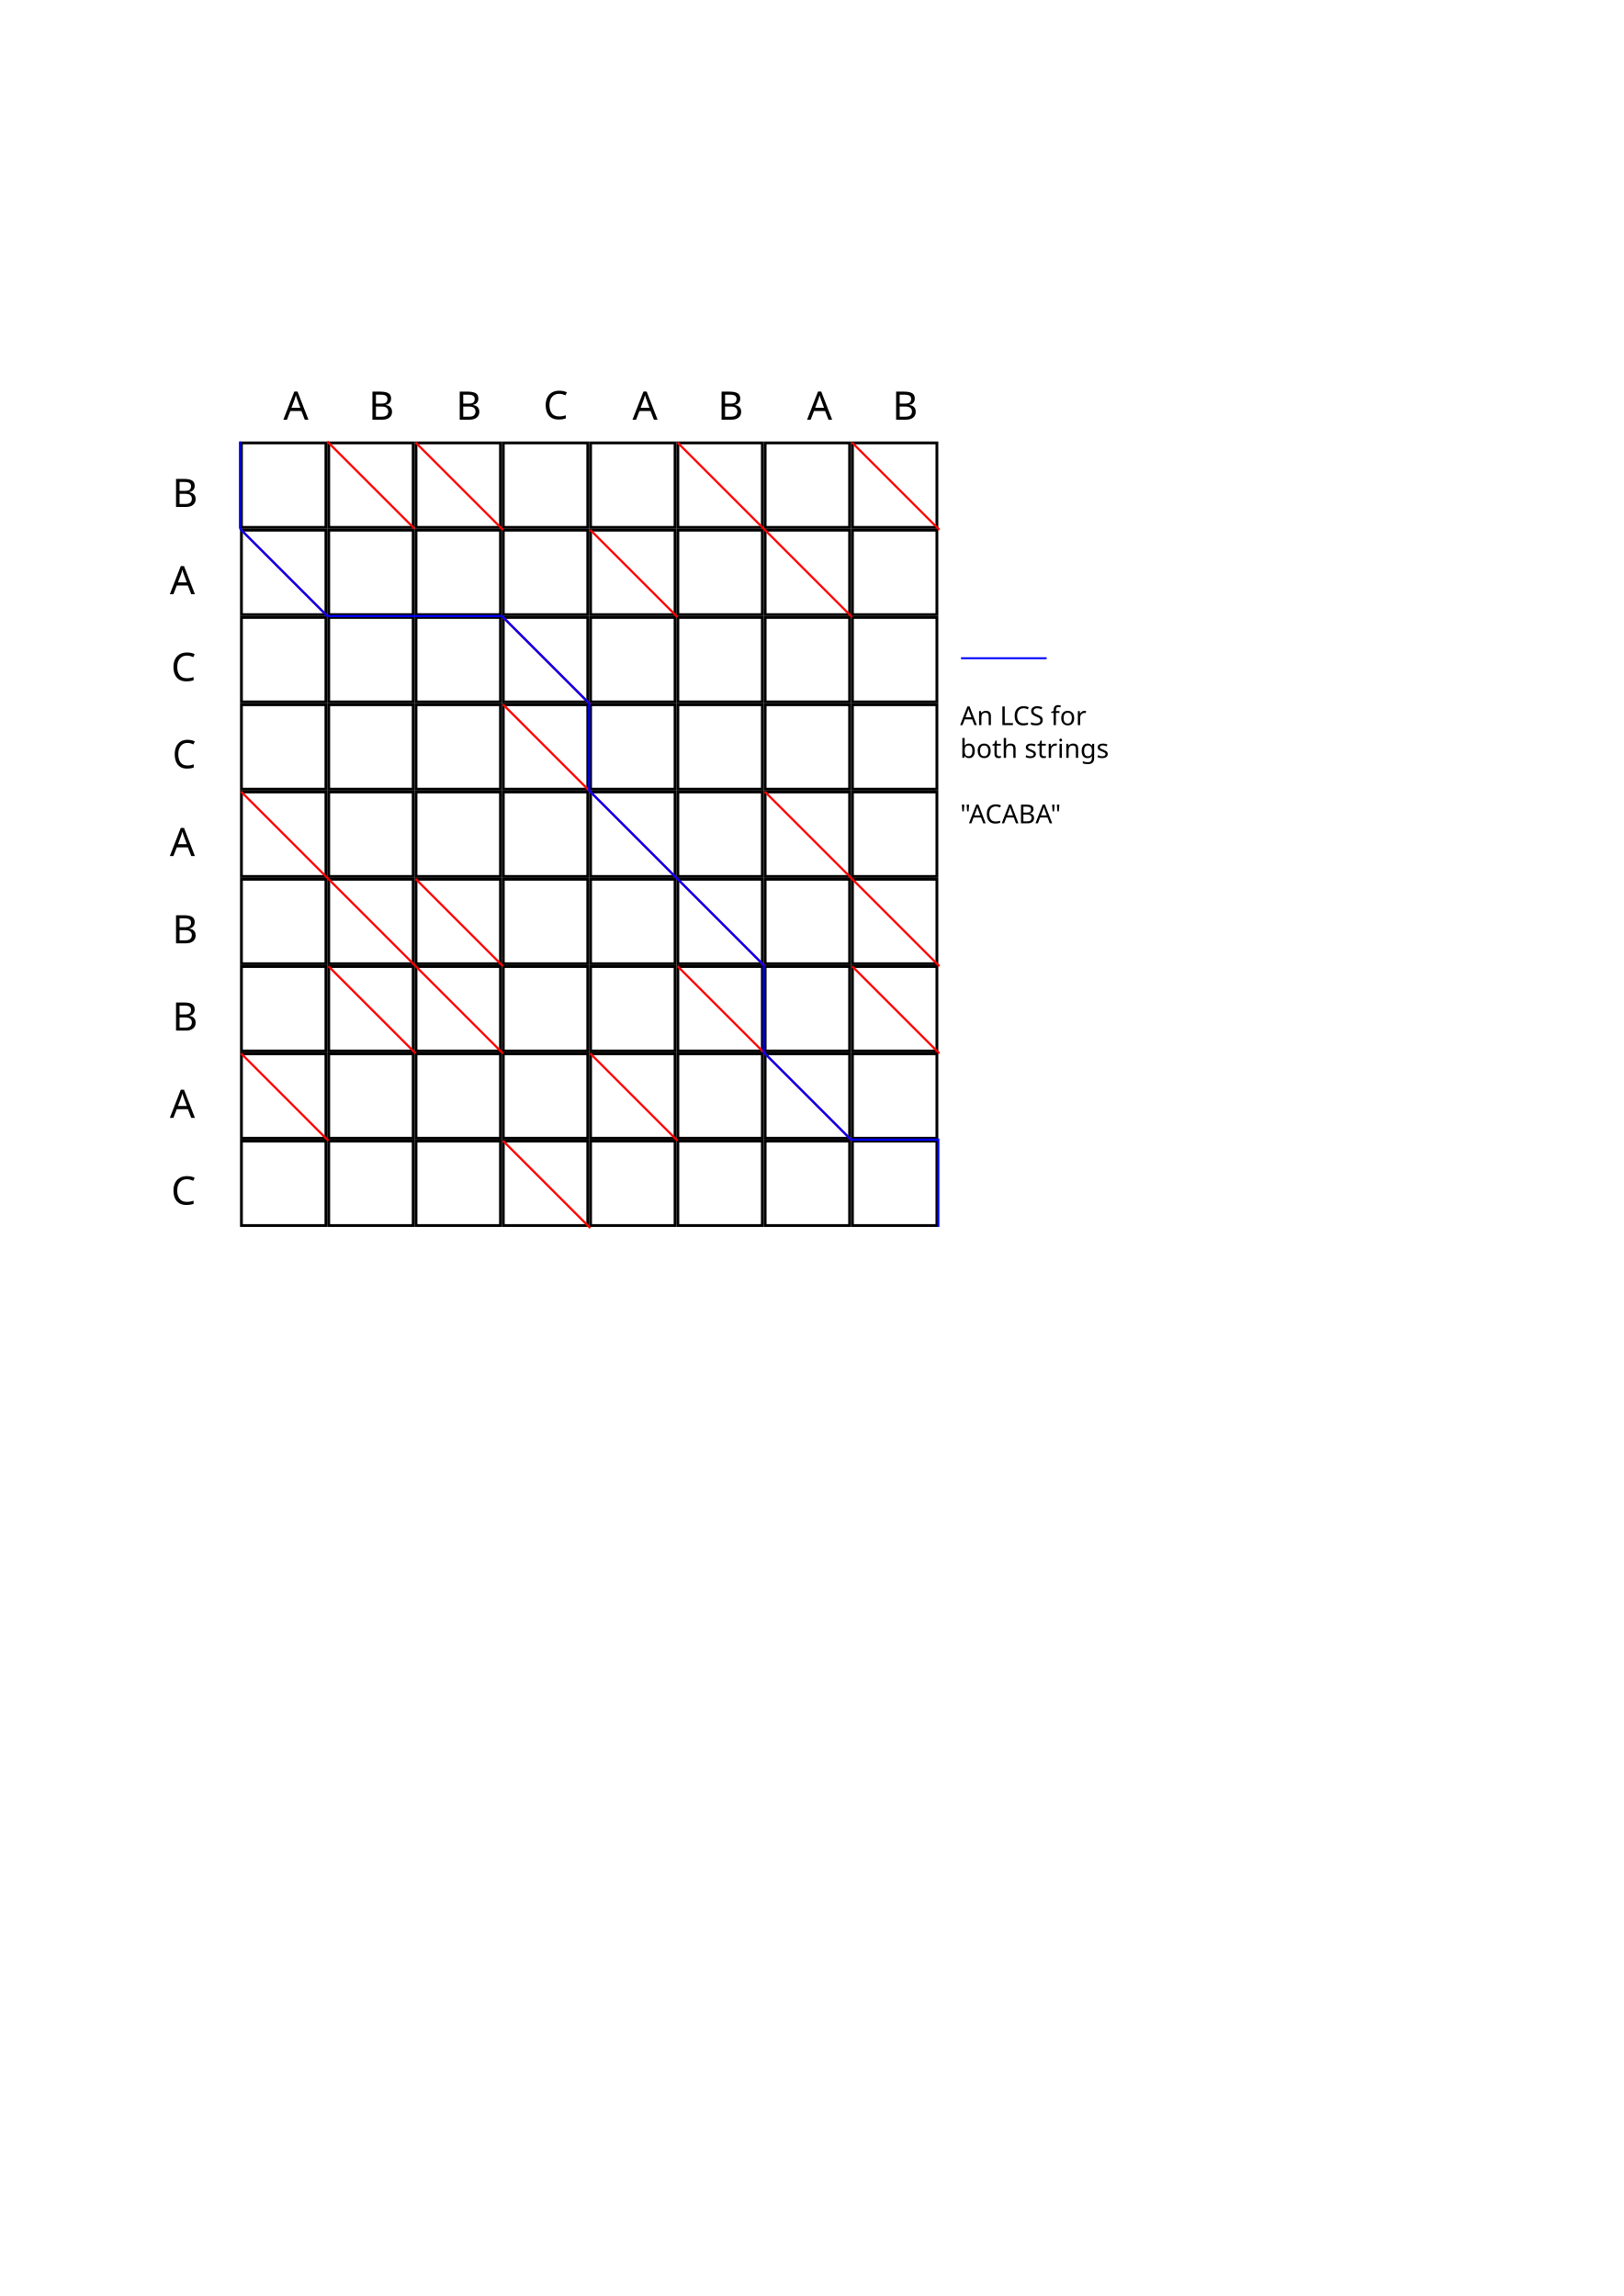
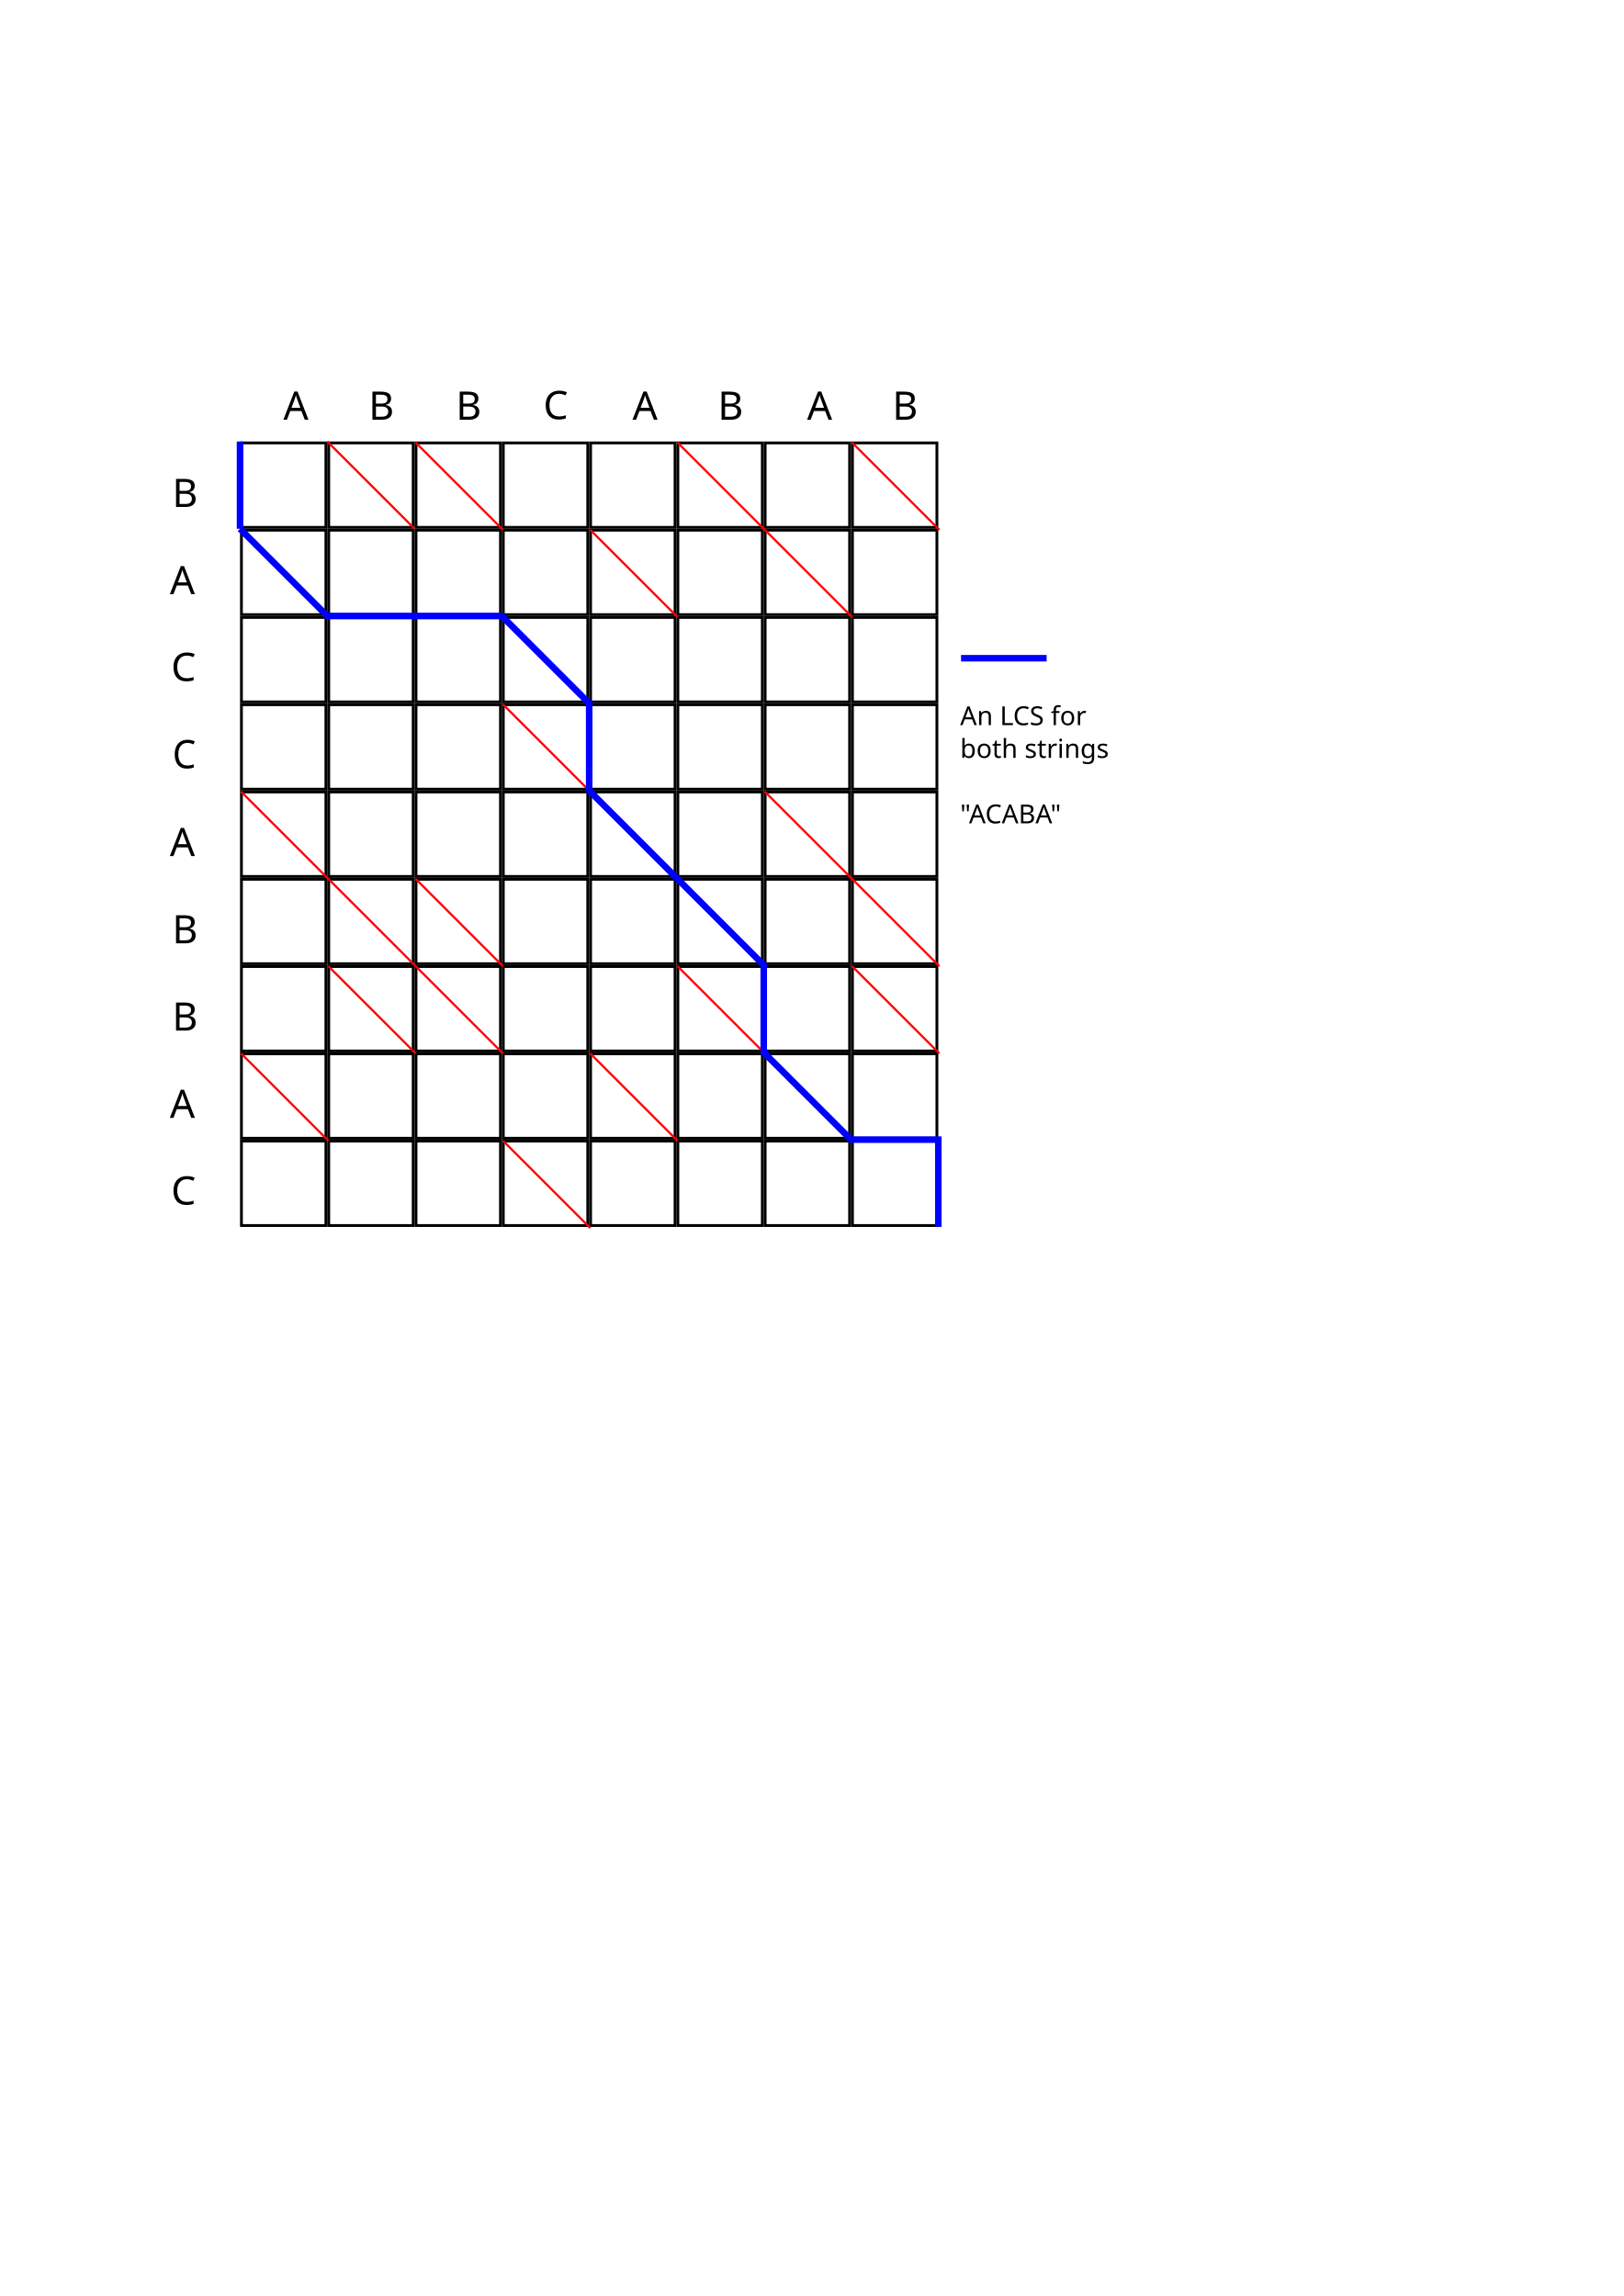
<svg xmlns="http://www.w3.org/2000/svg" width="744.094" height="1052.362" id="svg2" version="1.1">
  <defs id="defs4" />
  <g id="layer1">
    <rect style="fill:none;stroke:#000000;stroke-width:1.29;stroke-miterlimit:4;stroke-opacity:1;stroke-dasharray:none;stroke-dashoffset:0" id="rect2987" width="38.71" height="38.71" x="110.645" y="203.007" />
    <rect style="fill:none;stroke:#000000;stroke-width:1.29;stroke-miterlimit:4;stroke-opacity:1;stroke-dasharray:none;stroke-dashoffset:0" id="rect2987-3" width="38.71" height="38.71" x="110.645" y="243.007" />
    <rect style="fill:none;stroke:#000000;stroke-width:1.29;stroke-miterlimit:4;stroke-opacity:1;stroke-dasharray:none;stroke-dashoffset:0" id="rect2987-7" width="38.71" height="38.71" x="150.645" y="203.007" />
    <rect style="fill:none;stroke:#000000;stroke-width:1.29;stroke-miterlimit:4;stroke-opacity:1;stroke-dasharray:none;stroke-dashoffset:0" id="rect2987-9" width="38.71" height="38.71" x="150.645" y="243.007" />
    <rect style="fill:none;stroke:#000000;stroke-width:1.29;stroke-miterlimit:4;stroke-opacity:1;stroke-dasharray:none;stroke-dashoffset:0" id="rect2987-39" width="38.71" height="38.71" x="190.645" y="203.007" />
    <rect style="fill:none;stroke:#000000;stroke-width:1.29;stroke-miterlimit:4;stroke-opacity:1;stroke-dasharray:none;stroke-dashoffset:0" id="rect2987-4" width="38.71" height="38.71" x="190.645" y="243.007" />
    <rect style="fill:none;stroke:#000000;stroke-width:1.29;stroke-miterlimit:4;stroke-opacity:1;stroke-dasharray:none;stroke-dashoffset:0" id="rect2987-0" width="38.71" height="38.71" x="230.645" y="243.007" />
    <rect style="fill:none;stroke:#000000;stroke-width:1.29;stroke-miterlimit:4;stroke-opacity:1;stroke-dasharray:none;stroke-dashoffset:0" id="rect2987-8" width="38.71" height="38.71" x="230.645" y="203.007" />
    <rect style="fill:none;stroke:#000000;stroke-width:1.29;stroke-miterlimit:4;stroke-opacity:1;stroke-dasharray:none;stroke-dashoffset:0" id="rect2987-05" width="38.71" height="38.71" x="110.645" y="283.007" />
    <rect style="fill:none;stroke:#000000;stroke-width:1.29;stroke-miterlimit:4;stroke-opacity:1;stroke-dasharray:none;stroke-dashoffset:0" id="rect2987-3-8" width="38.71" height="38.71" x="110.645" y="323.007" />
    <rect style="fill:none;stroke:#000000;stroke-width:1.29;stroke-miterlimit:4;stroke-opacity:1;stroke-dasharray:none;stroke-dashoffset:0" id="rect2987-7-0" width="38.71" height="38.71" x="150.645" y="283.007" />
    <rect style="fill:none;stroke:#000000;stroke-width:1.29;stroke-miterlimit:4;stroke-opacity:1;stroke-dasharray:none;stroke-dashoffset:0" id="rect2987-9-2" width="38.71" height="38.71" x="150.645" y="323.007" />
    <rect style="fill:none;stroke:#000000;stroke-width:1.29;stroke-miterlimit:4;stroke-opacity:1;stroke-dasharray:none;stroke-dashoffset:0" id="rect2987-39-6" width="38.71" height="38.71" x="190.645" y="283.007" />
    <rect style="fill:none;stroke:#000000;stroke-width:1.29;stroke-miterlimit:4;stroke-opacity:1;stroke-dasharray:none;stroke-dashoffset:0" id="rect2987-4-4" width="38.71" height="38.71" x="190.645" y="323.007" />
    <rect style="fill:none;stroke:#000000;stroke-width:1.29;stroke-miterlimit:4;stroke-opacity:1;stroke-dasharray:none;stroke-dashoffset:0" id="rect2987-0-3" width="38.71" height="38.71" x="230.645" y="323.007" />
    <rect style="fill:none;stroke:#000000;stroke-width:1.29;stroke-miterlimit:4;stroke-opacity:1;stroke-dasharray:none;stroke-dashoffset:0" id="rect2987-8-5" width="38.71" height="38.71" x="230.645" y="283.007" />
    <rect style="fill:none;stroke:#000000;stroke-width:1.29;stroke-miterlimit:4;stroke-opacity:1;stroke-dasharray:none;stroke-dashoffset:0" id="rect2987-91" width="38.71" height="38.71" x="270.645" y="203.007" />
    <rect style="fill:none;stroke:#000000;stroke-width:1.29;stroke-miterlimit:4;stroke-opacity:1;stroke-dasharray:none;stroke-dashoffset:0" id="rect2987-3-1" width="38.71" height="38.71" x="270.645" y="243.007" />
    <rect style="fill:none;stroke:#000000;stroke-width:1.29;stroke-miterlimit:4;stroke-opacity:1;stroke-dasharray:none;stroke-dashoffset:0" id="rect2987-7-9" width="38.71" height="38.71" x="310.645" y="203.007" />
    <rect style="fill:none;stroke:#000000;stroke-width:1.29;stroke-miterlimit:4;stroke-opacity:1;stroke-dasharray:none;stroke-dashoffset:0" id="rect2987-9-7" width="38.71" height="38.71" x="310.645" y="243.007" />
    <rect style="fill:none;stroke:#000000;stroke-width:1.29;stroke-miterlimit:4;stroke-opacity:1;stroke-dasharray:none;stroke-dashoffset:0" id="rect2987-39-9" width="38.71" height="38.71" x="350.645" y="203.007" />
    <rect style="fill:none;stroke:#000000;stroke-width:1.29;stroke-miterlimit:4;stroke-opacity:1;stroke-dasharray:none;stroke-dashoffset:0" id="rect2987-4-40" width="38.71" height="38.71" x="350.645" y="243.007" />
    <rect style="fill:none;stroke:#000000;stroke-width:1.29;stroke-miterlimit:4;stroke-opacity:1;stroke-dasharray:none;stroke-dashoffset:0" id="rect2987-0-2" width="38.71" height="38.71" x="390.645" y="243.007" />
    <rect style="fill:none;stroke:#000000;stroke-width:1.29;stroke-miterlimit:4;stroke-opacity:1;stroke-dasharray:none;stroke-dashoffset:0" id="rect2987-8-4" width="38.71" height="38.71" x="390.645" y="203.007" />
    <rect style="fill:none;stroke:#000000;stroke-width:1.29;stroke-miterlimit:4;stroke-opacity:1;stroke-dasharray:none;stroke-dashoffset:0" id="rect2987-6" width="38.71" height="38.71" x="270.645" y="283.007" />
    <rect style="fill:none;stroke:#000000;stroke-width:1.29;stroke-miterlimit:4;stroke-opacity:1;stroke-dasharray:none;stroke-dashoffset:0" id="rect2987-3-2" width="38.71" height="38.71" x="270.645" y="323.007" />
    <rect style="fill:none;stroke:#000000;stroke-width:1.29;stroke-miterlimit:4;stroke-opacity:1;stroke-dasharray:none;stroke-dashoffset:0" id="rect2987-7-2" width="38.71" height="38.71" x="310.645" y="283.007" />
    <rect style="fill:none;stroke:#000000;stroke-width:1.29;stroke-miterlimit:4;stroke-opacity:1;stroke-dasharray:none;stroke-dashoffset:0" id="rect2987-9-77" width="38.71" height="38.71" x="310.645" y="323.007" />
    <rect style="fill:none;stroke:#000000;stroke-width:1.29;stroke-miterlimit:4;stroke-opacity:1;stroke-dasharray:none;stroke-dashoffset:0" id="rect2987-39-97" width="38.71" height="38.71" x="350.645" y="283.007" />
    <rect style="fill:none;stroke:#000000;stroke-width:1.29;stroke-miterlimit:4;stroke-opacity:1;stroke-dasharray:none;stroke-dashoffset:0" id="rect2987-4-2" width="38.71" height="38.71" x="350.645" y="323.007" />
    <rect style="fill:none;stroke:#000000;stroke-width:1.29;stroke-miterlimit:4;stroke-opacity:1;stroke-dasharray:none;stroke-dashoffset:0" id="rect2987-0-0" width="38.71" height="38.71" x="390.645" y="323.007" />
    <rect style="fill:none;stroke:#000000;stroke-width:1.29;stroke-miterlimit:4;stroke-opacity:1;stroke-dasharray:none;stroke-dashoffset:0" id="rect2987-8-3" width="38.71" height="38.71" x="390.645" y="283.007" />
    <rect style="fill:none;stroke:#000000;stroke-width:1.29;stroke-miterlimit:4;stroke-opacity:1;stroke-dasharray:none;stroke-dashoffset:0" id="rect2987-31" width="38.71" height="38.71" x="110.645" y="363.007" />
    <rect style="fill:none;stroke:#000000;stroke-width:1.29;stroke-miterlimit:4;stroke-opacity:1;stroke-dasharray:none;stroke-dashoffset:0" id="rect2987-3-4" width="38.71" height="38.71" x="110.645" y="403.007" />
    <rect style="fill:none;stroke:#000000;stroke-width:1.29;stroke-miterlimit:4;stroke-opacity:1;stroke-dasharray:none;stroke-dashoffset:0" id="rect2987-7-01" width="38.71" height="38.71" x="150.645" y="363.007" />
    <rect style="fill:none;stroke:#000000;stroke-width:1.29;stroke-miterlimit:4;stroke-opacity:1;stroke-dasharray:none;stroke-dashoffset:0" id="rect2987-9-6" width="38.71" height="38.71" x="150.645" y="403.007" />
    <rect style="fill:none;stroke:#000000;stroke-width:1.29;stroke-miterlimit:4;stroke-opacity:1;stroke-dasharray:none;stroke-dashoffset:0" id="rect2987-39-2" width="38.71" height="38.71" x="190.645" y="363.007" />
    <rect style="fill:none;stroke:#000000;stroke-width:1.29;stroke-miterlimit:4;stroke-opacity:1;stroke-dasharray:none;stroke-dashoffset:0" id="rect2987-4-7" width="38.71" height="38.71" x="190.645" y="403.007" />
    <rect style="fill:none;stroke:#000000;stroke-width:1.29;stroke-miterlimit:4;stroke-opacity:1;stroke-dasharray:none;stroke-dashoffset:0" id="rect2987-0-37" width="38.71" height="38.71" x="230.645" y="403.007" />
    <rect style="fill:none;stroke:#000000;stroke-width:1.29;stroke-miterlimit:4;stroke-opacity:1;stroke-dasharray:none;stroke-dashoffset:0" id="rect2987-8-2" width="38.71" height="38.71" x="230.645" y="363.007" />
    <rect style="fill:none;stroke:#000000;stroke-width:1.29;stroke-miterlimit:4;stroke-opacity:1;stroke-dasharray:none;stroke-dashoffset:0" id="rect2987-05-4" width="38.71" height="38.71" x="110.645" y="443.007" />
    <rect style="fill:none;stroke:#000000;stroke-width:1.29;stroke-miterlimit:4;stroke-opacity:1;stroke-dasharray:none;stroke-dashoffset:0" id="rect2987-3-8-9" width="38.71" height="38.71" x="110.645" y="483.007" />
    <rect style="fill:none;stroke:#000000;stroke-width:1.29;stroke-miterlimit:4;stroke-opacity:1;stroke-dasharray:none;stroke-dashoffset:0" id="rect2987-7-0-6" width="38.71" height="38.71" x="150.645" y="443.007" />
    <rect style="fill:none;stroke:#000000;stroke-width:1.29;stroke-miterlimit:4;stroke-opacity:1;stroke-dasharray:none;stroke-dashoffset:0" id="rect2987-9-2-4" width="38.71" height="38.71" x="150.645" y="483.007" />
    <rect style="fill:none;stroke:#000000;stroke-width:1.29;stroke-miterlimit:4;stroke-opacity:1;stroke-dasharray:none;stroke-dashoffset:0" id="rect2987-39-6-8" width="38.71" height="38.71" x="190.645" y="443.007" />
    <rect style="fill:none;stroke:#000000;stroke-width:1.29;stroke-miterlimit:4;stroke-opacity:1;stroke-dasharray:none;stroke-dashoffset:0" id="rect2987-4-4-7" width="38.71" height="38.71" x="190.645" y="483.007" />
    <rect style="fill:none;stroke:#000000;stroke-width:1.29;stroke-miterlimit:4;stroke-opacity:1;stroke-dasharray:none;stroke-dashoffset:0" id="rect2987-0-3-0" width="38.71" height="38.71" x="230.645" y="483.007" />
    <rect style="fill:none;stroke:#000000;stroke-width:1.29;stroke-miterlimit:4;stroke-opacity:1;stroke-dasharray:none;stroke-dashoffset:0" id="rect2987-8-5-0" width="38.71" height="38.71" x="230.645" y="443.007" />
    <rect style="fill:none;stroke:#000000;stroke-width:1.29;stroke-miterlimit:4;stroke-opacity:1;stroke-dasharray:none;stroke-dashoffset:0" id="rect2987-91-9" width="38.71" height="38.71" x="270.645" y="363.007" />
    <rect style="fill:none;stroke:#000000;stroke-width:1.29;stroke-miterlimit:4;stroke-opacity:1;stroke-dasharray:none;stroke-dashoffset:0" id="rect2987-3-1-7" width="38.71" height="38.71" x="270.645" y="403.007" />
    <rect style="fill:none;stroke:#000000;stroke-width:1.29;stroke-miterlimit:4;stroke-opacity:1;stroke-dasharray:none;stroke-dashoffset:0" id="rect2987-7-9-6" width="38.71" height="38.71" x="310.645" y="363.007" />
    <rect style="fill:none;stroke:#000000;stroke-width:1.29;stroke-miterlimit:4;stroke-opacity:1;stroke-dasharray:none;stroke-dashoffset:0" id="rect2987-9-7-1" width="38.71" height="38.71" x="310.645" y="403.007" />
    <rect style="fill:none;stroke:#000000;stroke-width:1.29;stroke-miterlimit:4;stroke-opacity:1;stroke-dasharray:none;stroke-dashoffset:0" id="rect2987-39-9-9" width="38.71" height="38.71" x="350.645" y="363.007" />
    <rect style="fill:none;stroke:#000000;stroke-width:1.29;stroke-miterlimit:4;stroke-opacity:1;stroke-dasharray:none;stroke-dashoffset:0" id="rect2987-4-40-4" width="38.71" height="38.71" x="350.645" y="403.007" />
    <rect style="fill:none;stroke:#000000;stroke-width:1.29;stroke-miterlimit:4;stroke-opacity:1;stroke-dasharray:none;stroke-dashoffset:0" id="rect2987-0-2-9" width="38.71" height="38.71" x="390.645" y="403.007" />
    <rect style="fill:none;stroke:#000000;stroke-width:1.29;stroke-miterlimit:4;stroke-opacity:1;stroke-dasharray:none;stroke-dashoffset:0" id="rect2987-8-4-0" width="38.71" height="38.71" x="390.645" y="363.007" />
    <rect style="fill:none;stroke:#000000;stroke-width:1.29;stroke-miterlimit:4;stroke-opacity:1;stroke-dasharray:none;stroke-dashoffset:0" id="rect2987-6-3" width="38.71" height="38.71" x="270.645" y="443.007" />
    <rect style="fill:none;stroke:#000000;stroke-width:1.29;stroke-miterlimit:4;stroke-opacity:1;stroke-dasharray:none;stroke-dashoffset:0" id="rect2987-3-2-1" width="38.71" height="38.71" x="270.645" y="483.007" />
    <rect style="fill:none;stroke:#000000;stroke-width:1.29;stroke-miterlimit:4;stroke-opacity:1;stroke-dasharray:none;stroke-dashoffset:0" id="rect2987-7-2-3" width="38.71" height="38.71" x="310.645" y="443.007" />
    <rect style="fill:none;stroke:#000000;stroke-width:1.29;stroke-miterlimit:4;stroke-opacity:1;stroke-dasharray:none;stroke-dashoffset:0" id="rect2987-9-77-6" width="38.71" height="38.71" x="310.645" y="483.007" />
    <rect style="fill:none;stroke:#000000;stroke-width:1.29;stroke-miterlimit:4;stroke-opacity:1;stroke-dasharray:none;stroke-dashoffset:0" id="rect2987-39-97-6" width="38.71" height="38.71" x="350.645" y="443.007" />
    <rect style="fill:none;stroke:#000000;stroke-width:1.29;stroke-miterlimit:4;stroke-opacity:1;stroke-dasharray:none;stroke-dashoffset:0" id="rect2987-4-2-6" width="38.71" height="38.71" x="350.645" y="483.007" />
    <rect style="fill:none;stroke:#000000;stroke-width:1.29;stroke-miterlimit:4;stroke-opacity:1;stroke-dasharray:none;stroke-dashoffset:0" id="rect2987-0-0-2" width="38.71" height="38.71" x="390.645" y="483.007" />
    <rect style="fill:none;stroke:#000000;stroke-width:1.29;stroke-miterlimit:4;stroke-opacity:1;stroke-dasharray:none;stroke-dashoffset:0" id="rect2987-8-3-8" width="38.71" height="38.71" x="390.645" y="443.007" />
    <text xml:space="preserve" style="font-size:18px;font-style:normal;font-weight:normal;line-height:125%;letter-spacing:0px;word-spacing:0px;fill:#000000;fill-opacity:1;stroke:none;font-family:Sans" x="129.859" y="192.362" id="text4027">
      <tspan id="tspan4029" x="129.859" y="192.362">A</tspan>
    </text>
    <text xml:space="preserve" style="font-size:18px;font-style:normal;font-weight:normal;line-height:125%;letter-spacing:0px;word-spacing:0px;fill:#000000;fill-opacity:1;stroke:none;font-family:Sans" x="208.926" y="192.362" id="text4031">
      <tspan id="tspan4033" x="208.926" y="192.362">B</tspan>
    </text>
    <text xml:space="preserve" style="font-size:18px;font-style:normal;font-weight:normal;line-height:125%;letter-spacing:0px;word-spacing:0px;fill:#000000;fill-opacity:1;stroke:none;font-family:Sans" x="248.989" y="192.107" id="text4035">
      <tspan id="tspan4037" x="248.989" y="192.107">C</tspan>
    </text>
    <text xml:space="preserve" style="font-size:18px;font-style:normal;font-weight:normal;line-height:125%;letter-spacing:0px;word-spacing:0px;fill:#000000;fill-opacity:1;stroke:none;font-family:Sans" x="168.926" y="192.362" id="text4031-7">
      <tspan id="tspan4033-1" x="168.926" y="192.362">B</tspan>
    </text>
    <text xml:space="preserve" style="font-size:18px;font-style:normal;font-weight:normal;line-height:125%;letter-spacing:0px;word-spacing:0px;fill:#000000;fill-opacity:1;stroke:none;font-family:Sans" x="289.859" y="192.362" id="text4027-9">
      <tspan id="tspan4029-7" x="289.859" y="192.362">A</tspan>
    </text>
    <text xml:space="preserve" style="font-size:18px;font-style:normal;font-weight:normal;line-height:125%;letter-spacing:0px;word-spacing:0px;fill:#000000;fill-opacity:1;stroke:none;font-family:Sans" x="408.926" y="192.362" id="text4031-4">
      <tspan id="tspan4033-9" x="408.926" y="192.362">B</tspan>
    </text>
    <text xml:space="preserve" style="font-size:18px;font-style:normal;font-weight:normal;line-height:125%;letter-spacing:0px;word-spacing:0px;fill:#000000;fill-opacity:1;stroke:none;font-family:Sans" x="328.926" y="192.362" id="text4031-7-4">
      <tspan id="tspan4033-1-5" x="328.926" y="192.362">B</tspan>
    </text>
    <text xml:space="preserve" style="font-size:18px;font-style:normal;font-weight:normal;line-height:125%;letter-spacing:0px;word-spacing:0px;fill:#000000;fill-opacity:1;stroke:none;font-family:Sans" x="369.859" y="192.362" id="text4027-0">
      <tspan id="tspan4029-4" x="369.859" y="192.362">A</tspan>
    </text>
    <rect style="fill:none;stroke:#000000;stroke-width:1.29;stroke-miterlimit:4;stroke-opacity:1;stroke-dasharray:none;stroke-dashoffset:0" id="rect2987-3-8-9-4" width="38.71" height="38.71" x="110.645" y="523.007" />
    <rect style="fill:none;stroke:#000000;stroke-width:1.29;stroke-miterlimit:4;stroke-opacity:1;stroke-dasharray:none;stroke-dashoffset:0" id="rect2987-9-2-4-8" width="38.71" height="38.71" x="150.645" y="523.007" />
    <rect style="fill:none;stroke:#000000;stroke-width:1.29;stroke-miterlimit:4;stroke-opacity:1;stroke-dasharray:none;stroke-dashoffset:0" id="rect2987-4-4-7-7" width="38.71" height="38.71" x="190.645" y="523.007" />
    <rect style="fill:none;stroke:#000000;stroke-width:1.29;stroke-miterlimit:4;stroke-opacity:1;stroke-dasharray:none;stroke-dashoffset:0" id="rect2987-0-3-0-5" width="38.71" height="38.71" x="230.645" y="523.007" />
    <rect style="fill:none;stroke:#000000;stroke-width:1.29;stroke-miterlimit:4;stroke-opacity:1;stroke-dasharray:none;stroke-dashoffset:0" id="rect2987-3-2-1-4" width="38.71" height="38.71" x="270.645" y="523.007" />
    <rect style="fill:none;stroke:#000000;stroke-width:1.29;stroke-miterlimit:4;stroke-opacity:1;stroke-dasharray:none;stroke-dashoffset:0" id="rect2987-9-77-6-8" width="38.71" height="38.71" x="310.645" y="523.007" />
    <rect style="fill:none;stroke:#000000;stroke-width:1.29;stroke-miterlimit:4;stroke-opacity:1;stroke-dasharray:none;stroke-dashoffset:0" id="rect2987-4-2-6-7" width="38.71" height="38.71" x="350.645" y="523.007" />
    <rect style="fill:none;stroke:#000000;stroke-width:1.29;stroke-miterlimit:4;stroke-opacity:1;stroke-dasharray:none;stroke-dashoffset:0" id="rect2987-0-0-2-7" width="38.71" height="38.71" x="390.645" y="523.007" />
    <text xml:space="preserve" style="font-size:18px;font-style:normal;font-weight:normal;line-height:125%;letter-spacing:0px;word-spacing:0px;fill:#000000;fill-opacity:1;stroke:none;font-family:Sans" x="78.926" y="232.362" id="text4031-7-2">
      <tspan id="tspan4033-1-0" x="78.926" y="232.362">B</tspan>
    </text>
    <text xml:space="preserve" style="font-size:18px;font-style:normal;font-weight:normal;line-height:125%;letter-spacing:0px;word-spacing:0px;fill:#000000;fill-opacity:1;stroke:none;font-family:Sans" x="77.836" y="272.362" id="text4027-6">
      <tspan id="tspan4029-8" x="77.836" y="272.362">A</tspan>
    </text>
    <text xml:space="preserve" style="font-size:18px;font-style:normal;font-weight:normal;line-height:125%;letter-spacing:0px;word-spacing:0px;fill:#000000;fill-opacity:1;stroke:none;font-family:Sans" x="78.407" y="312.107" id="text4035-8">
      <tspan id="tspan4037-0" x="78.407" y="312.107">C</tspan>
    </text>
    <text xml:space="preserve" style="font-size:17.498px;font-style:normal;font-weight:normal;line-height:125%;letter-spacing:0px;word-spacing:0px;fill:#000000;fill-opacity:1;stroke:none;font-family:Sans" x="81.313" y="342.287" id="text4035-8-7" transform="scale(0.9721102,1.02869)">
      <tspan id="tspan4037-0-6" x="81.313" y="342.287">C</tspan>
    </text>
    <text xml:space="preserve" style="font-size:18px;font-style:normal;font-weight:normal;line-height:125%;letter-spacing:0px;word-spacing:0px;fill:#000000;fill-opacity:1;stroke:none;font-family:Sans" x="78.407" y="552.107" id="text4035-8-1">
      <tspan id="tspan4037-0-0" x="78.407" y="552.107">C</tspan>
    </text>
    <text xml:space="preserve" style="font-size:18px;font-style:normal;font-weight:normal;line-height:125%;letter-spacing:0px;word-spacing:0px;fill:#000000;fill-opacity:1;stroke:none;font-family:Sans" x="77.836" y="392.362" id="text4027-9-3">
      <tspan id="tspan4029-7-5" x="77.836" y="392.362">A</tspan>
    </text>
    <text xml:space="preserve" style="font-size:18px;font-style:normal;font-weight:normal;line-height:125%;letter-spacing:0px;word-spacing:0px;fill:#000000;fill-opacity:1;stroke:none;font-family:Sans" x="78.926" y="432.362" id="text4031-7-4-0">
      <tspan id="tspan4033-1-5-4" x="78.926" y="432.362">B</tspan>
    </text>
    <text xml:space="preserve" style="font-size:18px;font-style:normal;font-weight:normal;line-height:125%;letter-spacing:0px;word-spacing:0px;fill:#000000;fill-opacity:1;stroke:none;font-family:Sans" x="78.926" y="472.362" id="text4031-7-4-6">
      <tspan id="tspan4033-1-5-2" x="78.926" y="472.362">B</tspan>
    </text>
    <text xml:space="preserve" style="font-size:18px;font-style:normal;font-weight:normal;line-height:125%;letter-spacing:0px;word-spacing:0px;fill:#000000;fill-opacity:1;stroke:none;font-family:Sans" x="77.836" y="512.362" id="text4027-9-3-4">
      <tspan id="tspan4029-7-5-2" x="77.836" y="512.362">A</tspan>
    </text>
    <path style="fill:none;stroke:#ff0000;stroke-width:1px;stroke-linecap:butt;stroke-linejoin:miter;stroke-opacity:1" d="m 150,202.362 40,40" id="path4337" />
    <path style="fill:none;stroke:#ff0000;stroke-width:1px;stroke-linecap:butt;stroke-linejoin:miter;stroke-opacity:1" d="m 190.5,202.862 40,40" id="path4337-3" />
    <path style="fill:none;stroke:#ff0000;stroke-width:1px;stroke-linecap:butt;stroke-linejoin:miter;stroke-opacity:1" d="m 310.5,202.862 40,40" id="path4337-8" />
    <path style="fill:none;stroke:#ff0000;stroke-width:1px;stroke-linecap:butt;stroke-linejoin:miter;stroke-opacity:1" d="m 390.5,202.862 40,40" id="path4337-9" />
    <path style="fill:none;stroke:#ff0000;stroke-width:1px;stroke-linecap:butt;stroke-linejoin:miter;stroke-opacity:1" d="m 110.5,242.862 40,40" id="path4337-32" />
    <path style="fill:none;stroke:#ff0000;stroke-width:1px;stroke-linecap:butt;stroke-linejoin:miter;stroke-opacity:1" d="m 270.5,242.862 40,40" id="path4337-34" />
    <path style="fill:none;stroke:#ff0000;stroke-width:1px;stroke-linecap:butt;stroke-linejoin:miter;stroke-opacity:1" d="m 350.5,242.862 40,40" id="path4337-2" />
    <path style="fill:none;stroke:#ff0000;stroke-width:1px;stroke-linecap:butt;stroke-linejoin:miter;stroke-opacity:1" d="m 230.5,282.862 40,40" id="path4337-88" />
    <path style="fill:none;stroke:#ff0000;stroke-width:1px;stroke-linecap:butt;stroke-linejoin:miter;stroke-opacity:1" d="m 230.5,322.862 40,40" id="path4337-0" />
    <path style="fill:none;stroke:#ff0000;stroke-width:1px;stroke-linecap:butt;stroke-linejoin:miter;stroke-opacity:1" d="m 110.5,362.862 40,40" id="path4337-6" />
    <path style="fill:none;stroke:#ff0000;stroke-width:1px;stroke-linecap:butt;stroke-linejoin:miter;stroke-opacity:1" d="m 270.5,362.862 40,40" id="path4337-82" />
    <path style="fill:none;stroke:#ff0000;stroke-width:1px;stroke-linecap:butt;stroke-linejoin:miter;stroke-opacity:1" d="m 350.5,362.862 40,40" id="path4337-84" />
    <path style="fill:none;stroke:#ff0000;stroke-width:1px;stroke-linecap:butt;stroke-linejoin:miter;stroke-opacity:1" d="m 150.5,402.862 40,40" id="path4337-37" />
    <path style="fill:none;stroke:#ff0000;stroke-width:1px;stroke-linecap:butt;stroke-linejoin:miter;stroke-opacity:1" d="m 190.5,402.862 40,40" id="path4337-62" />
    <path style="fill:none;stroke:#ff0000;stroke-width:1px;stroke-linecap:butt;stroke-linejoin:miter;stroke-opacity:1" d="m 310.5,402.862 40,40" id="path4337-5" />
    <path style="fill:none;stroke:#ff0000;stroke-width:1px;stroke-linecap:butt;stroke-linejoin:miter;stroke-opacity:1" d="m 390.5,402.862 40,40" id="path4337-840" />
    <path style="fill:none;stroke:#ff0000;stroke-width:1px;stroke-linecap:butt;stroke-linejoin:miter;stroke-opacity:1" d="m 150.5,442.862 40,40" id="path4337-56" />
    <path style="fill:none;stroke:#ff0000;stroke-width:1px;stroke-linecap:butt;stroke-linejoin:miter;stroke-opacity:1" d="m 190.5,442.862 40,40" id="path4337-61" />
    <path style="fill:none;stroke:#ff0000;stroke-width:1px;stroke-linecap:butt;stroke-linejoin:miter;stroke-opacity:1" d="m 310.5,442.862 40,40" id="path4337-80" />
    <path style="fill:none;stroke:#ff0000;stroke-width:1px;stroke-linecap:butt;stroke-linejoin:miter;stroke-opacity:1" d="m 390.5,442.862 40,40" id="path4337-4" />
    <path style="fill:none;stroke:#ff0000;stroke-width:1px;stroke-linecap:butt;stroke-linejoin:miter;stroke-opacity:1" d="m 110.5,482.862 40,40" id="path4337-49" />
    <path style="fill:none;stroke:#ff0000;stroke-width:1px;stroke-linecap:butt;stroke-linejoin:miter;stroke-opacity:1" d="m 270.5,482.862 40,40" id="path4337-57" />
    <path style="fill:none;stroke:#ff0000;stroke-width:1px;stroke-linecap:butt;stroke-linejoin:miter;stroke-opacity:1" d="m 350.5,482.862 40,40" id="path4337-39" />
    <path style="fill:none;stroke:#ff0000;stroke-width:1px;stroke-linecap:butt;stroke-linejoin:miter;stroke-opacity:1" d="m 230.5,522.862 40,40" id="path4337-35" />
-     <path style="fill:none;stroke:#0000ff;stroke-width:1;stroke-linecap:butt;stroke-linejoin:miter;stroke-opacity:1;stroke-miterlimit:4;stroke-dasharray:none" d="m 110,202.362 0,40" id="path4534" />
-     <path style="fill:none;stroke:#0000ff;stroke-width:1;stroke-linecap:butt;stroke-linejoin:miter;stroke-opacity:1;stroke-miterlimit:4;stroke-dasharray:none" d="m 110,242.362 40,40 80,0 40,40 0,40 80,80 0,40 40,40 40,0 0,40" id="path4538" />
-     <path style="fill:none;stroke:#0000ff;stroke-width:0.875;stroke-linecap:butt;stroke-linejoin:miter;stroke-miterlimit:4;stroke-opacity:1;stroke-dasharray:none" d="m 440.408,301.693 39.235,0" id="path4571" />
+     <path style="fill:none;stroke:#0000ff;stroke-width:3;stroke-linecap:butt;stroke-linejoin:miter;stroke-opacity:1;stroke-miterlimit:4;stroke-dasharray:none" d="m 110,202.362 0,40" id="path4534" />
+     <path style="fill:none;stroke:#0000ff;stroke-width:3;stroke-linecap:butt;stroke-linejoin:miter;stroke-opacity:1;stroke-miterlimit:4;stroke-dasharray:none" d="m 110,242.362 40,40 80,0 40,40 0,40 80,80 0,40 40,40 40,0 0,40" id="path4538" />
+     <path style="fill:none;stroke:#0000ff;stroke-width:3;stroke-linecap:butt;stroke-linejoin:miter;stroke-miterlimit:4;stroke-opacity:1;stroke-dasharray:none" d="m 440.408,301.693 39.235,0" id="path4571" />
    <text xml:space="preserve" style="font-size:12px;font-style:normal;font-variant:normal;font-weight:normal;font-stretch:normal;text-align:start;line-height:125%;letter-spacing:0px;word-spacing:0px;writing-mode:lr-tb;text-anchor:start;fill:#000000;fill-opacity:1;stroke:none;font-family:Sans;-inkscape-font-specification:Sans" x="440" y="332.362" id="text4573">
      <tspan x="440" y="332.362" id="tspan4586">An LCS for</tspan>
      <tspan x="440" y="347.362" id="tspan4608">both strings</tspan>
      <tspan x="440" y="362.362" id="tspan4592" />
      <tspan x="440" y="377.362" id="tspan4594">"ACABA" </tspan>
    </text>
  </g>
</svg>
